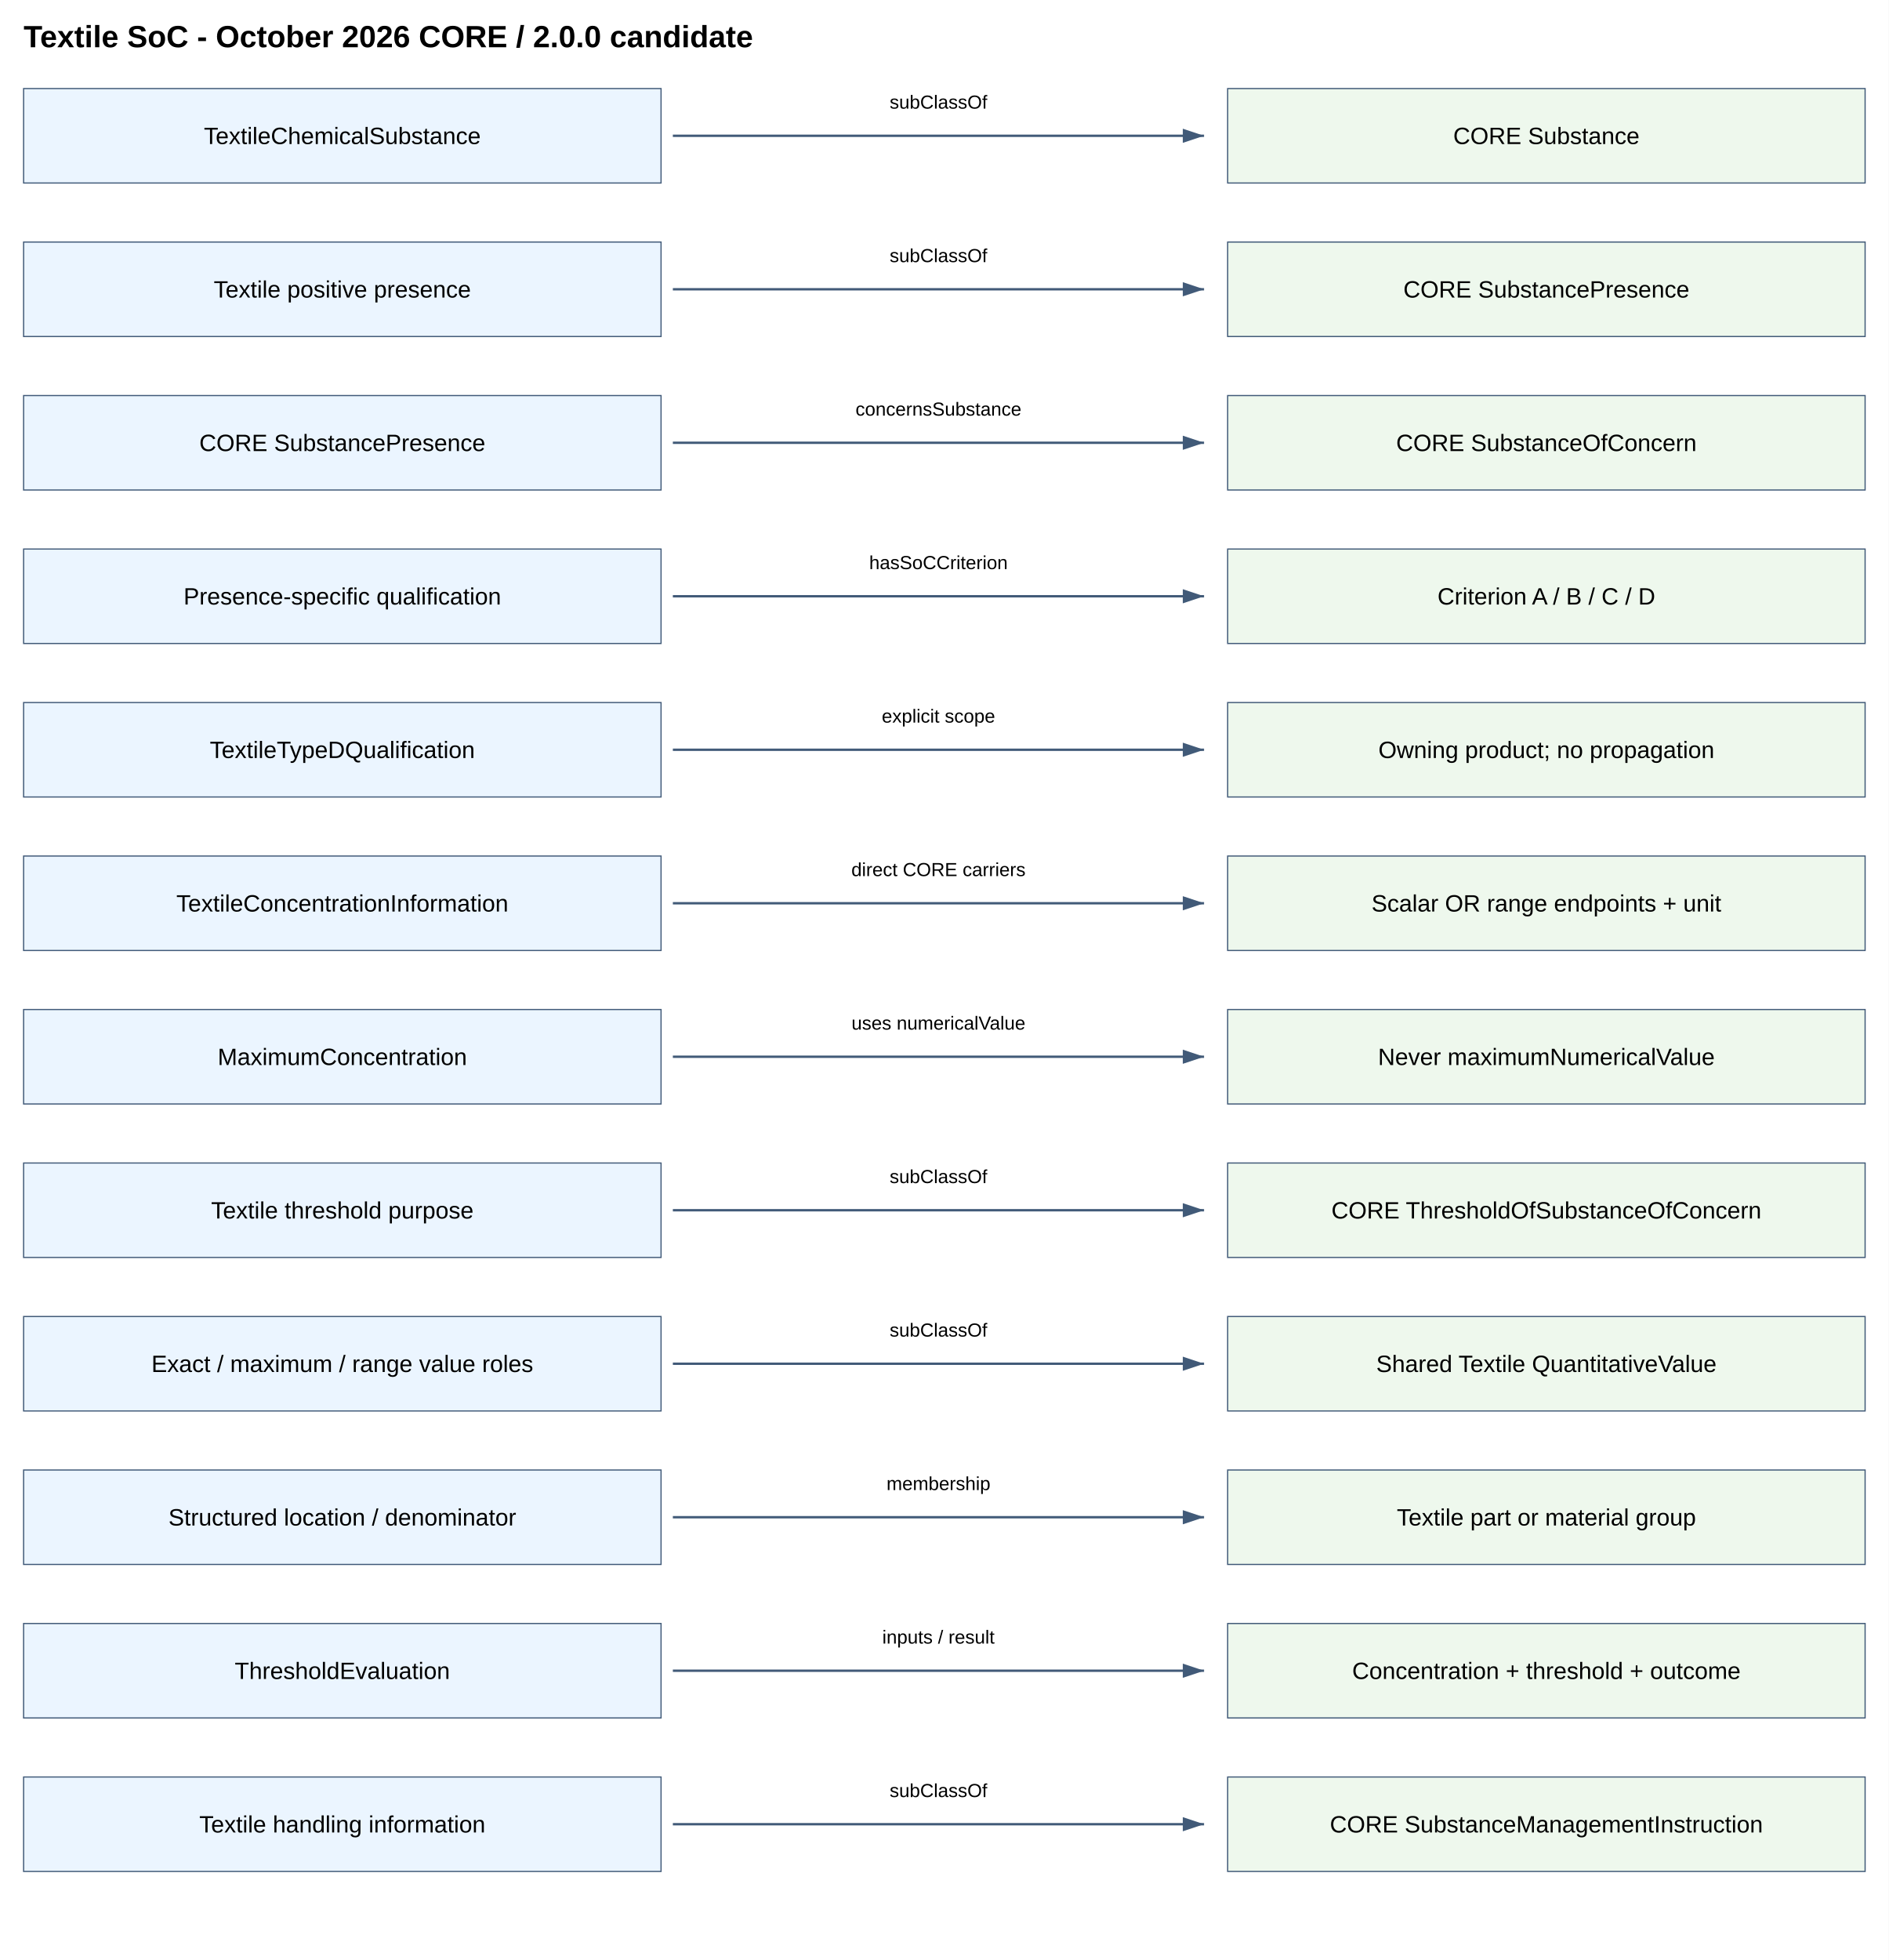
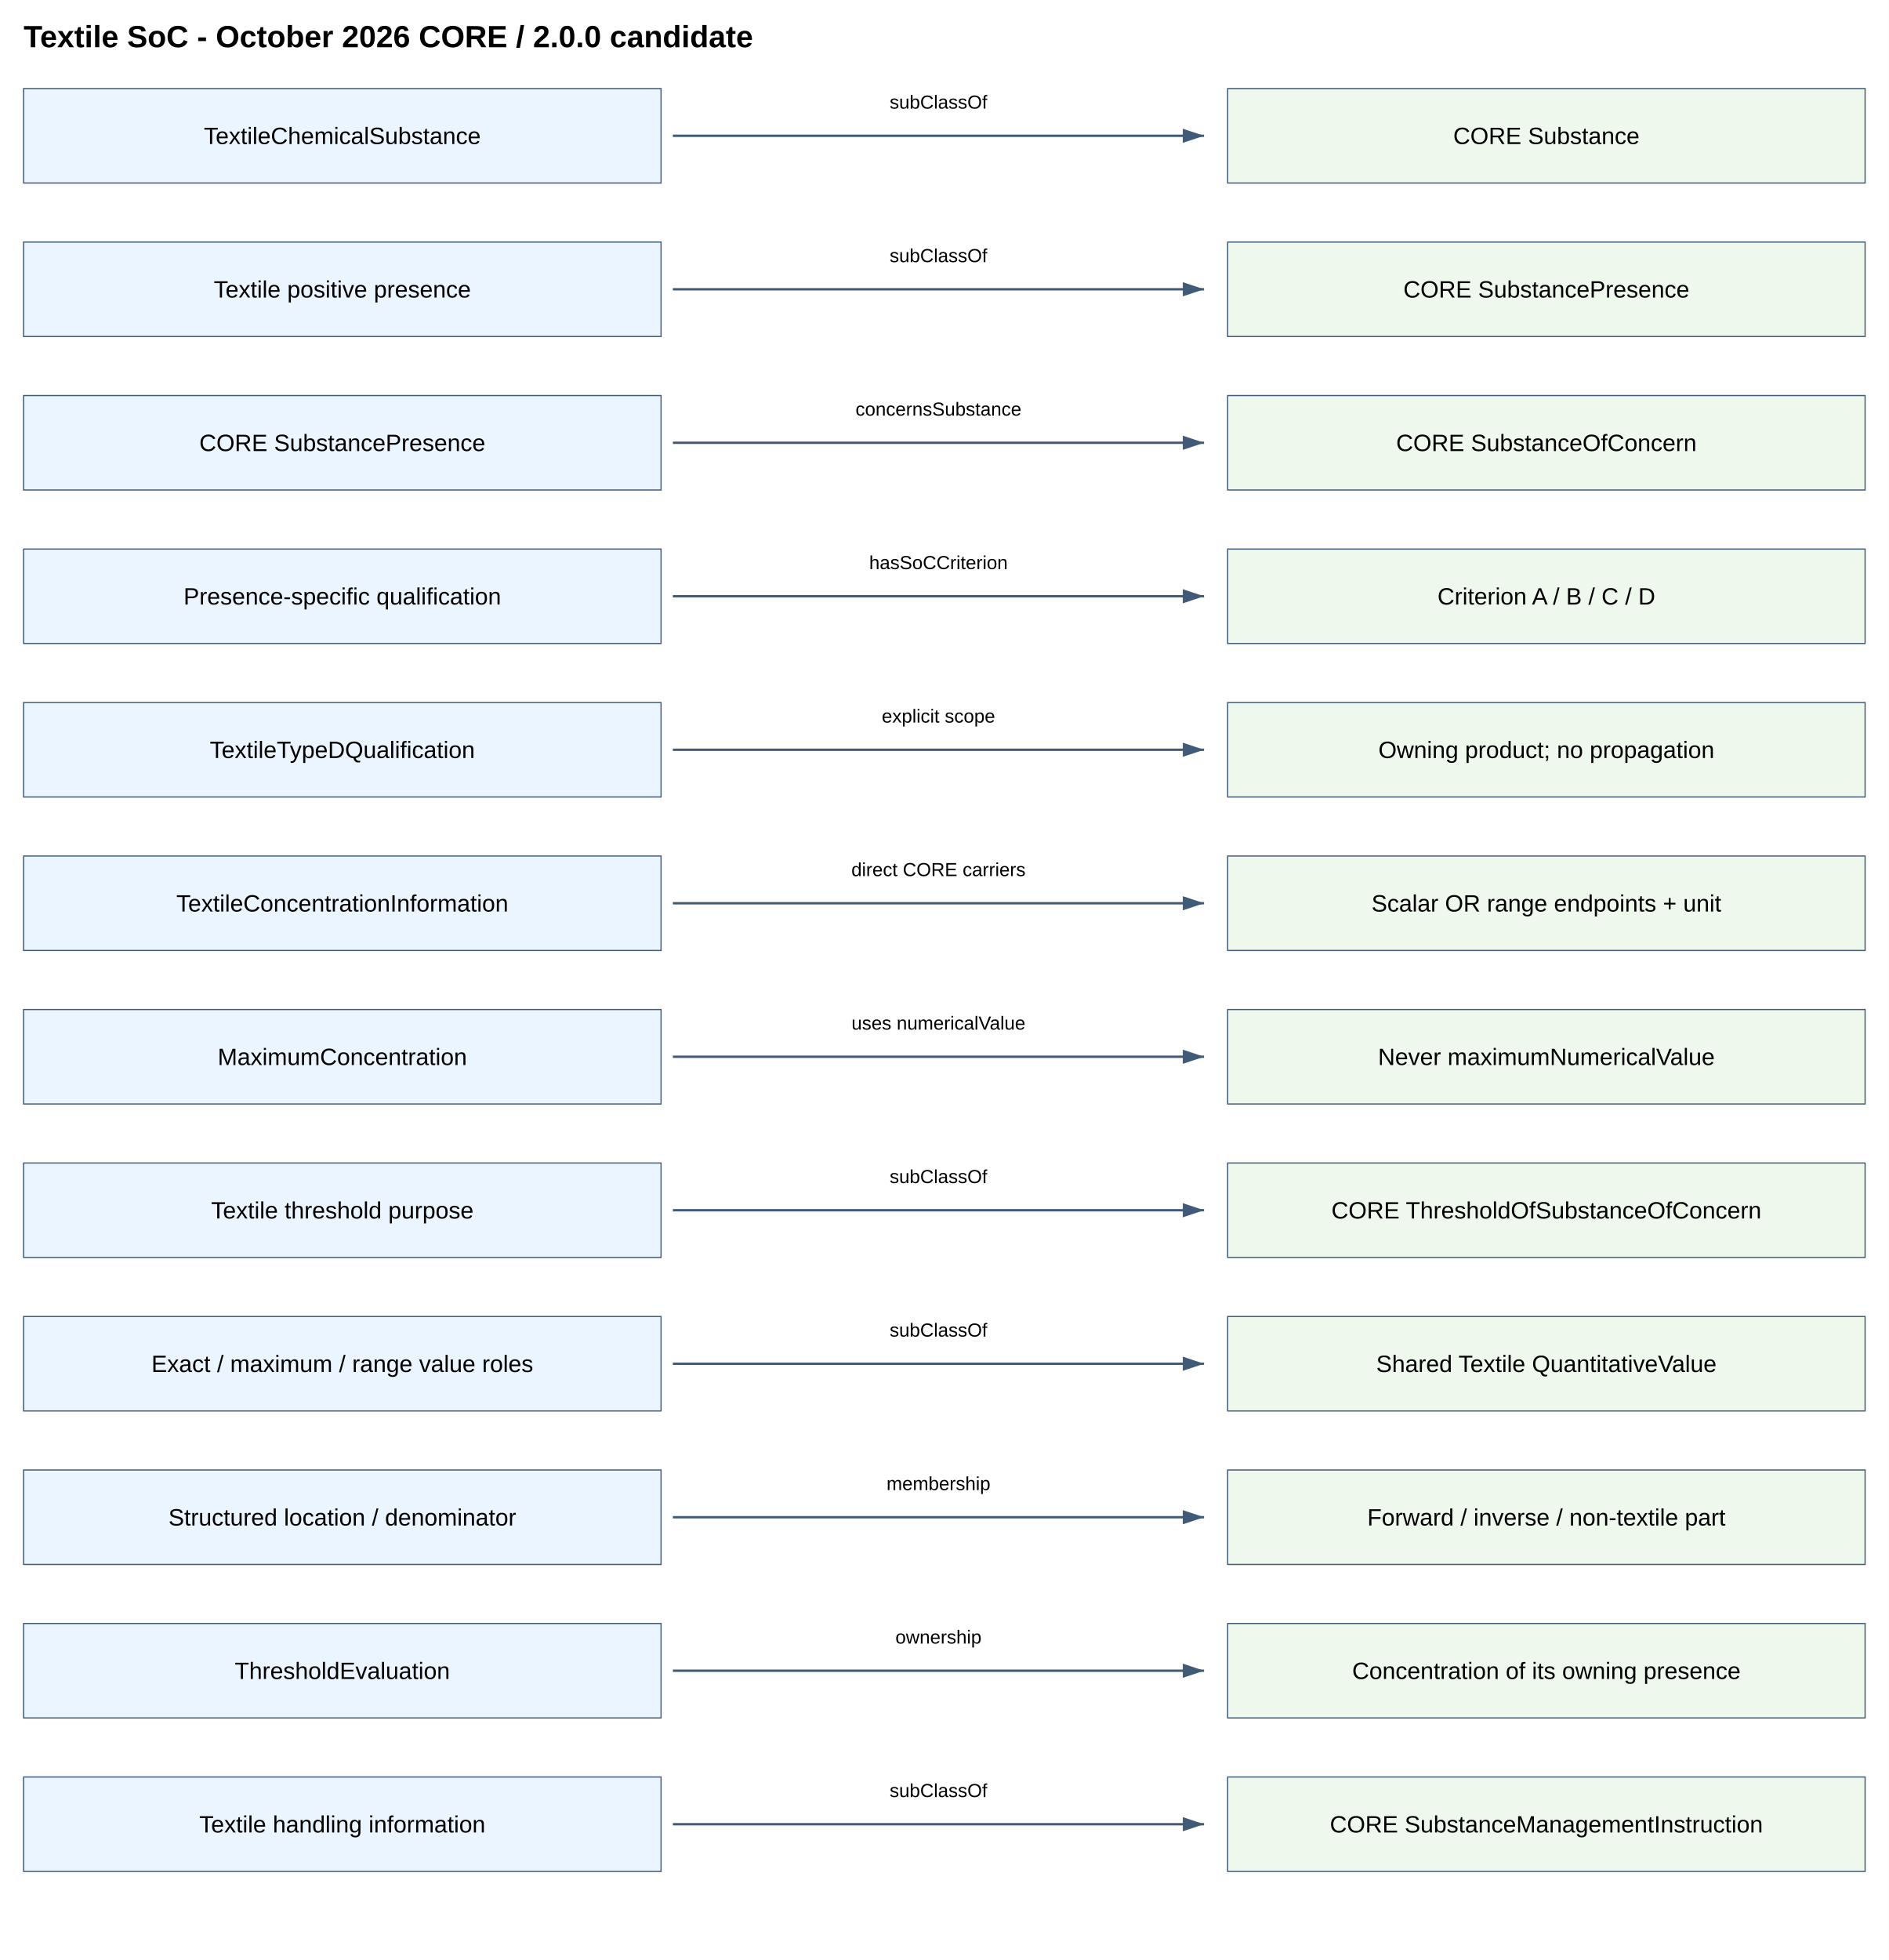
<svg xmlns="http://www.w3.org/2000/svg" width="1600" height="1660" viewBox="0 0 1600 1660">
  <rect width="100%" height="100%" fill="white" />
  <defs>
    <marker id="arrow" markerWidth="10" markerHeight="10" refX="9" refY="3" orient="auto">
      <path d="M0,0 L0,6 L9,3 z" fill="#415a78" />
    </marker>
  </defs>
  <text x="20" y="40" font-family="Arial" font-size="26" font-weight="bold">Textile SoC - October 2026 CORE / 2.0.0 candidate</text>
  <rect x="20" y="75" width="540" height="80" fill="#ebf5ff" stroke="#415a78" />
  <text x="290" y="122" text-anchor="middle" font-family="Arial" font-size="20">TextileChemicalSubstance</text>
  <rect x="1040" y="75" width="540" height="80" fill="#eef8ed" stroke="#415a78" />
  <text x="1310" y="122" text-anchor="middle" font-family="Arial" font-size="20">CORE Substance</text>
  <path d="M570,115 L1020,115" stroke="#415a78" stroke-width="2" marker-end="url(#arrow)" />
  <text x="795" y="92" text-anchor="middle" font-family="Arial" font-size="16">subClassOf</text>
  <rect x="20" y="205" width="540" height="80" fill="#ebf5ff" stroke="#415a78" />
  <text x="290" y="252" text-anchor="middle" font-family="Arial" font-size="20">Textile positive presence</text>
  <rect x="1040" y="205" width="540" height="80" fill="#eef8ed" stroke="#415a78" />
  <text x="1310" y="252" text-anchor="middle" font-family="Arial" font-size="20">CORE SubstancePresence</text>
  <path d="M570,245 L1020,245" stroke="#415a78" stroke-width="2" marker-end="url(#arrow)" />
  <text x="795" y="222" text-anchor="middle" font-family="Arial" font-size="16">subClassOf</text>
  <rect x="20" y="335" width="540" height="80" fill="#ebf5ff" stroke="#415a78" />
  <text x="290" y="382" text-anchor="middle" font-family="Arial" font-size="20">CORE SubstancePresence</text>
  <rect x="1040" y="335" width="540" height="80" fill="#eef8ed" stroke="#415a78" />
  <text x="1310" y="382" text-anchor="middle" font-family="Arial" font-size="20">CORE SubstanceOfConcern</text>
  <path d="M570,375 L1020,375" stroke="#415a78" stroke-width="2" marker-end="url(#arrow)" />
  <text x="795" y="352" text-anchor="middle" font-family="Arial" font-size="16">concernsSubstance</text>
  <rect x="20" y="465" width="540" height="80" fill="#ebf5ff" stroke="#415a78" />
  <text x="290" y="512" text-anchor="middle" font-family="Arial" font-size="20">Presence-specific qualification</text>
  <rect x="1040" y="465" width="540" height="80" fill="#eef8ed" stroke="#415a78" />
  <text x="1310" y="512" text-anchor="middle" font-family="Arial" font-size="20">Criterion A / B / C / D</text>
  <path d="M570,505 L1020,505" stroke="#415a78" stroke-width="2" marker-end="url(#arrow)" />
  <text x="795" y="482" text-anchor="middle" font-family="Arial" font-size="16">hasSoCCriterion</text>
  <rect x="20" y="595" width="540" height="80" fill="#ebf5ff" stroke="#415a78" />
  <text x="290" y="642" text-anchor="middle" font-family="Arial" font-size="20">TextileTypeDQualification</text>
  <rect x="1040" y="595" width="540" height="80" fill="#eef8ed" stroke="#415a78" />
  <text x="1310" y="642" text-anchor="middle" font-family="Arial" font-size="20">Owning product; no propagation</text>
  <path d="M570,635 L1020,635" stroke="#415a78" stroke-width="2" marker-end="url(#arrow)" />
  <text x="795" y="612" text-anchor="middle" font-family="Arial" font-size="16">explicit scope</text>
  <rect x="20" y="725" width="540" height="80" fill="#ebf5ff" stroke="#415a78" />
  <text x="290" y="772" text-anchor="middle" font-family="Arial" font-size="20">TextileConcentrationInformation</text>
  <rect x="1040" y="725" width="540" height="80" fill="#eef8ed" stroke="#415a78" />
  <text x="1310" y="772" text-anchor="middle" font-family="Arial" font-size="20">Scalar OR range endpoints + unit</text>
  <path d="M570,765 L1020,765" stroke="#415a78" stroke-width="2" marker-end="url(#arrow)" />
  <text x="795" y="742" text-anchor="middle" font-family="Arial" font-size="16">direct CORE carriers</text>
  <rect x="20" y="855" width="540" height="80" fill="#ebf5ff" stroke="#415a78" />
  <text x="290" y="902" text-anchor="middle" font-family="Arial" font-size="20">MaximumConcentration</text>
  <rect x="1040" y="855" width="540" height="80" fill="#eef8ed" stroke="#415a78" />
  <text x="1310" y="902" text-anchor="middle" font-family="Arial" font-size="20">Never maximumNumericalValue</text>
  <path d="M570,895 L1020,895" stroke="#415a78" stroke-width="2" marker-end="url(#arrow)" />
  <text x="795" y="872" text-anchor="middle" font-family="Arial" font-size="16">uses numericalValue</text>
  <rect x="20" y="985" width="540" height="80" fill="#ebf5ff" stroke="#415a78" />
  <text x="290" y="1032" text-anchor="middle" font-family="Arial" font-size="20">Textile threshold purpose</text>
  <rect x="1040" y="985" width="540" height="80" fill="#eef8ed" stroke="#415a78" />
  <text x="1310" y="1032" text-anchor="middle" font-family="Arial" font-size="20">CORE ThresholdOfSubstanceOfConcern</text>
  <path d="M570,1025 L1020,1025" stroke="#415a78" stroke-width="2" marker-end="url(#arrow)" />
  <text x="795" y="1002" text-anchor="middle" font-family="Arial" font-size="16">subClassOf</text>
  <rect x="20" y="1115" width="540" height="80" fill="#ebf5ff" stroke="#415a78" />
  <text x="290" y="1162" text-anchor="middle" font-family="Arial" font-size="20">Exact / maximum / range value roles</text>
  <rect x="1040" y="1115" width="540" height="80" fill="#eef8ed" stroke="#415a78" />
  <text x="1310" y="1162" text-anchor="middle" font-family="Arial" font-size="20">Shared Textile QuantitativeValue</text>
  <path d="M570,1155 L1020,1155" stroke="#415a78" stroke-width="2" marker-end="url(#arrow)" />
  <text x="795" y="1132" text-anchor="middle" font-family="Arial" font-size="16">subClassOf</text>
  <rect x="20" y="1245" width="540" height="80" fill="#ebf5ff" stroke="#415a78" />
  <text x="290" y="1292" text-anchor="middle" font-family="Arial" font-size="20">Structured location / denominator</text>
  <rect x="1040" y="1245" width="540" height="80" fill="#eef8ed" stroke="#415a78" />
-   <text x="1310" y="1292" text-anchor="middle" font-family="Arial" font-size="20">Textile part or material group</text>
+   <text x="1310" y="1292" text-anchor="middle" font-family="Arial" font-size="20">Forward / inverse / non-textile part</text>
  <path d="M570,1285 L1020,1285" stroke="#415a78" stroke-width="2" marker-end="url(#arrow)" />
  <text x="795" y="1262" text-anchor="middle" font-family="Arial" font-size="16">membership</text>
  <rect x="20" y="1375" width="540" height="80" fill="#ebf5ff" stroke="#415a78" />
  <text x="290" y="1422" text-anchor="middle" font-family="Arial" font-size="20">ThresholdEvaluation</text>
  <rect x="1040" y="1375" width="540" height="80" fill="#eef8ed" stroke="#415a78" />
-   <text x="1310" y="1422" text-anchor="middle" font-family="Arial" font-size="20">Concentration + threshold + outcome</text>
+   <text x="1310" y="1422" text-anchor="middle" font-family="Arial" font-size="20">Concentration of its owning presence</text>
  <path d="M570,1415 L1020,1415" stroke="#415a78" stroke-width="2" marker-end="url(#arrow)" />
-   <text x="795" y="1392" text-anchor="middle" font-family="Arial" font-size="16">inputs / result</text>
+   <text x="795" y="1392" text-anchor="middle" font-family="Arial" font-size="16">ownership</text>
  <rect x="20" y="1505" width="540" height="80" fill="#ebf5ff" stroke="#415a78" />
  <text x="290" y="1552" text-anchor="middle" font-family="Arial" font-size="20">Textile handling information</text>
  <rect x="1040" y="1505" width="540" height="80" fill="#eef8ed" stroke="#415a78" />
  <text x="1310" y="1552" text-anchor="middle" font-family="Arial" font-size="20">CORE SubstanceManagementInstruction</text>
  <path d="M570,1545 L1020,1545" stroke="#415a78" stroke-width="2" marker-end="url(#arrow)" />
  <text x="795" y="1522" text-anchor="middle" font-family="Arial" font-size="16">subClassOf</text>
</svg>
